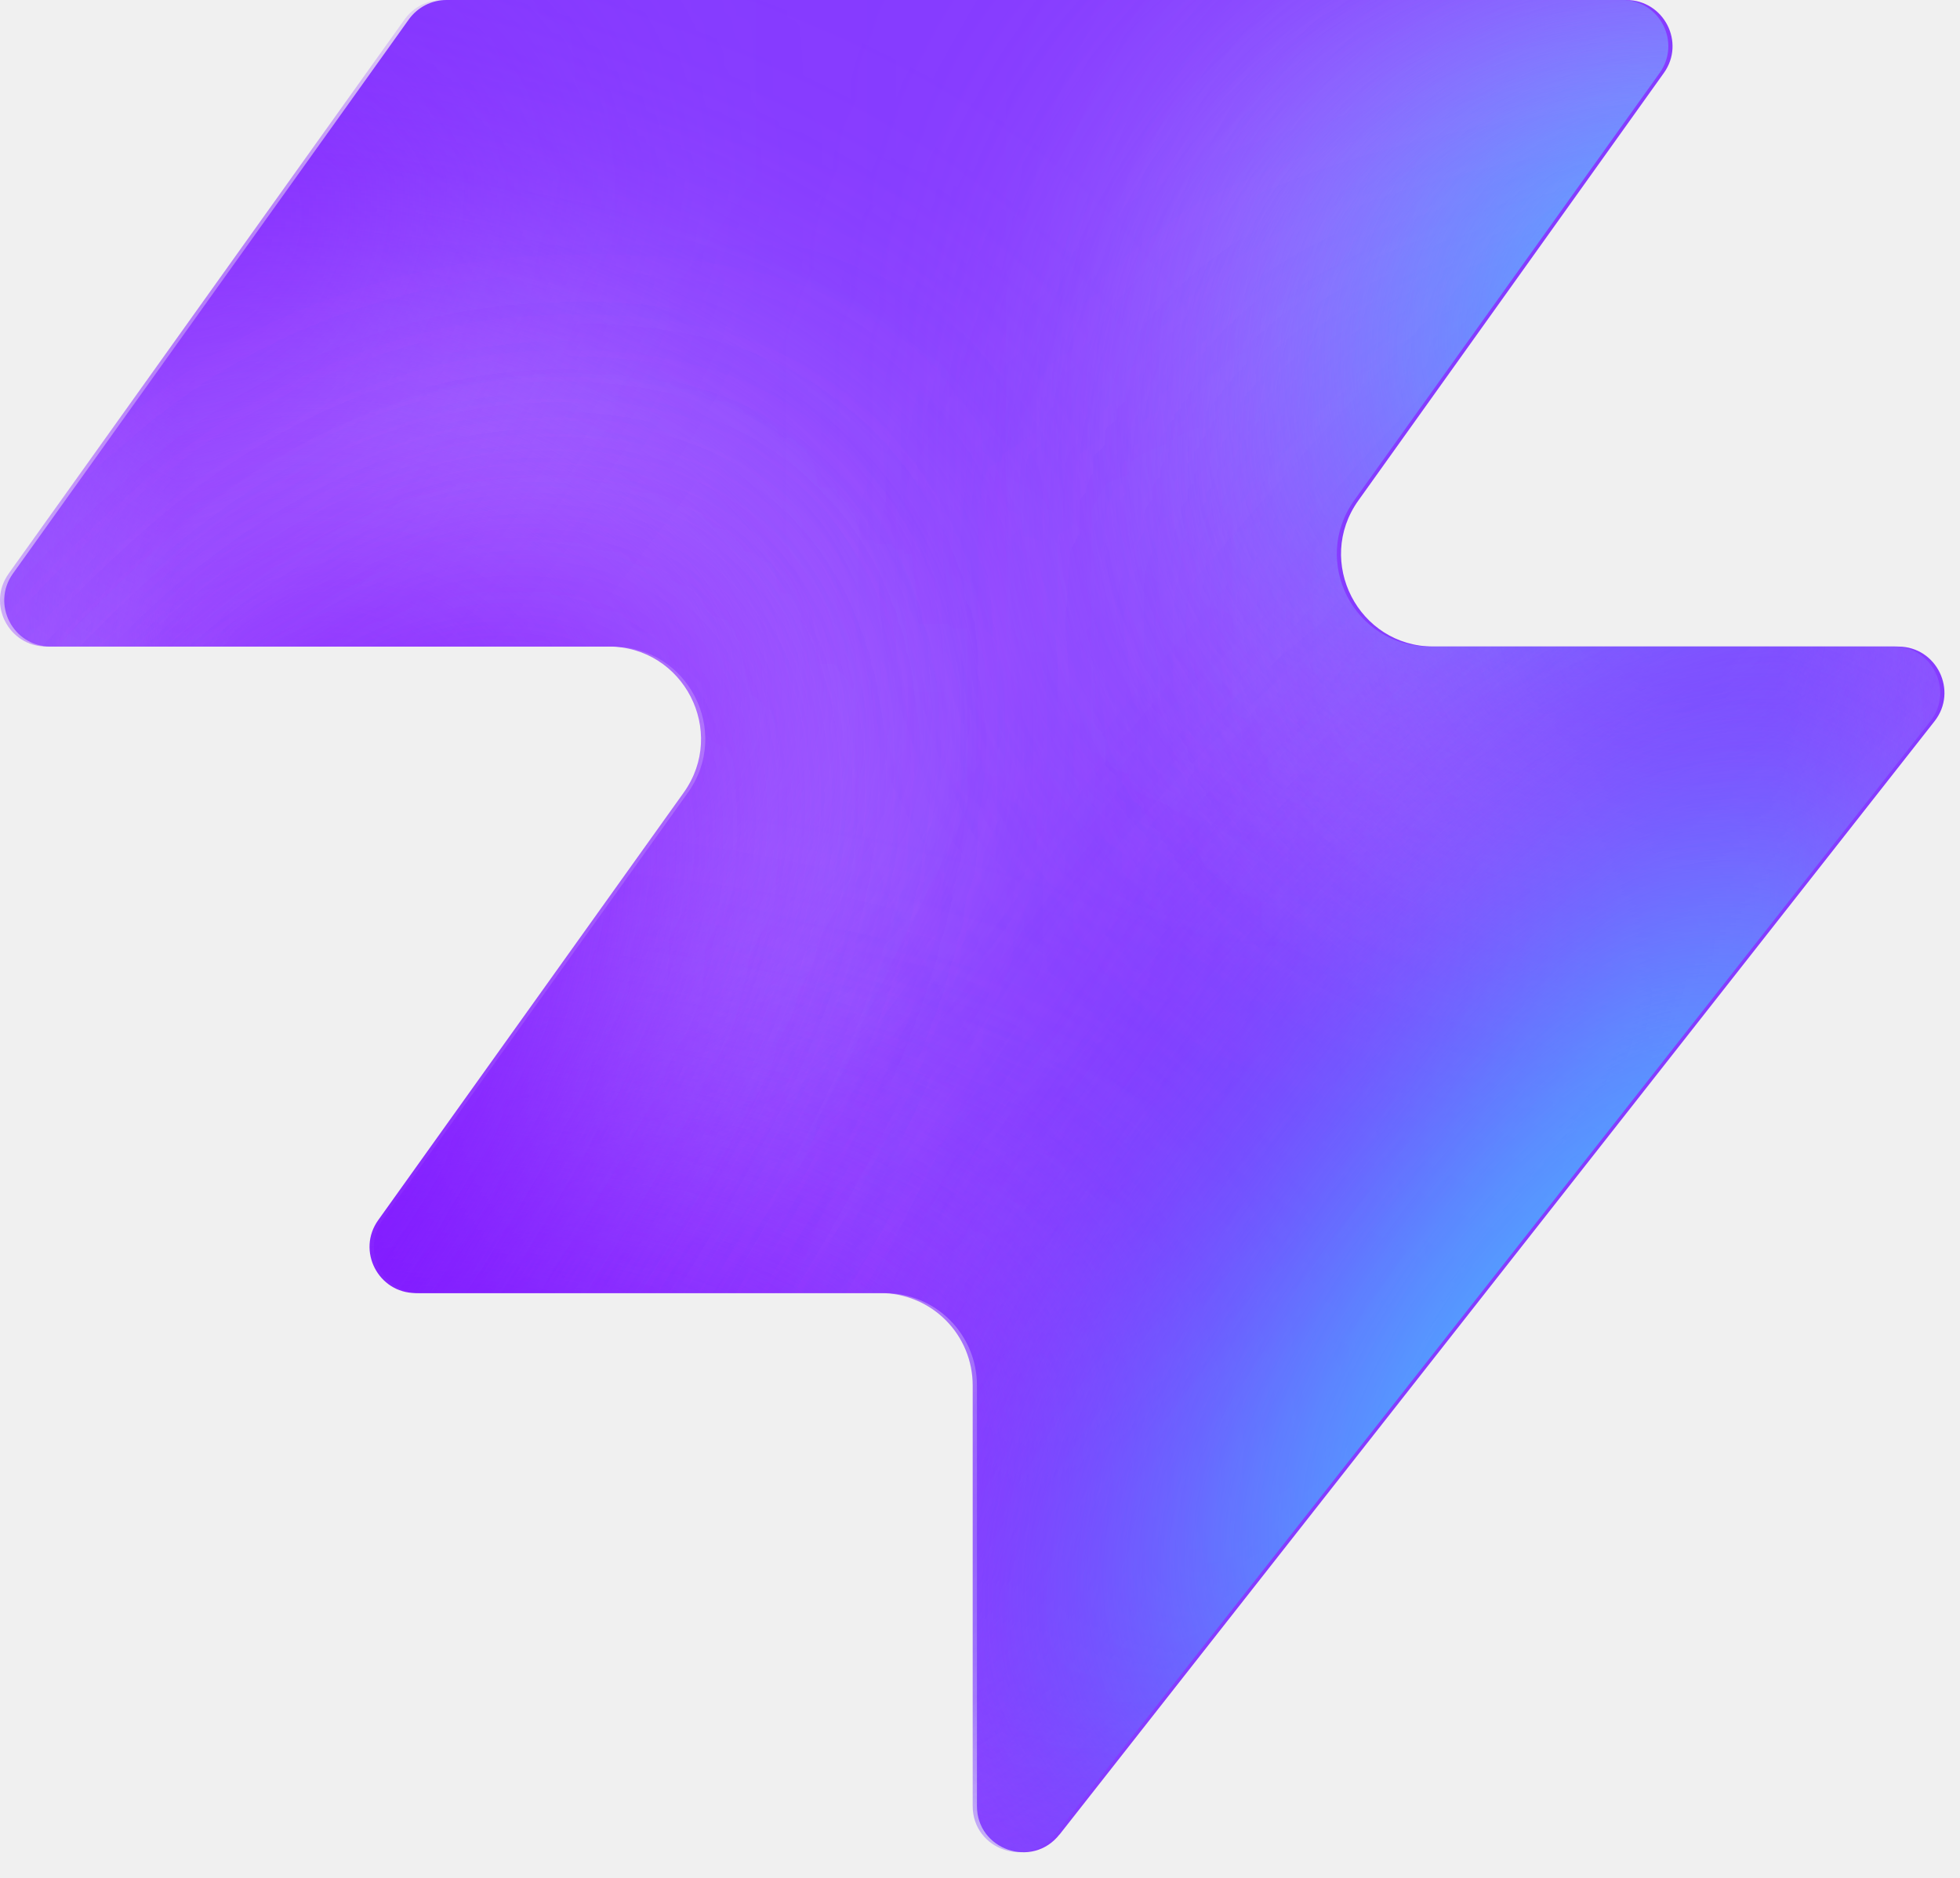
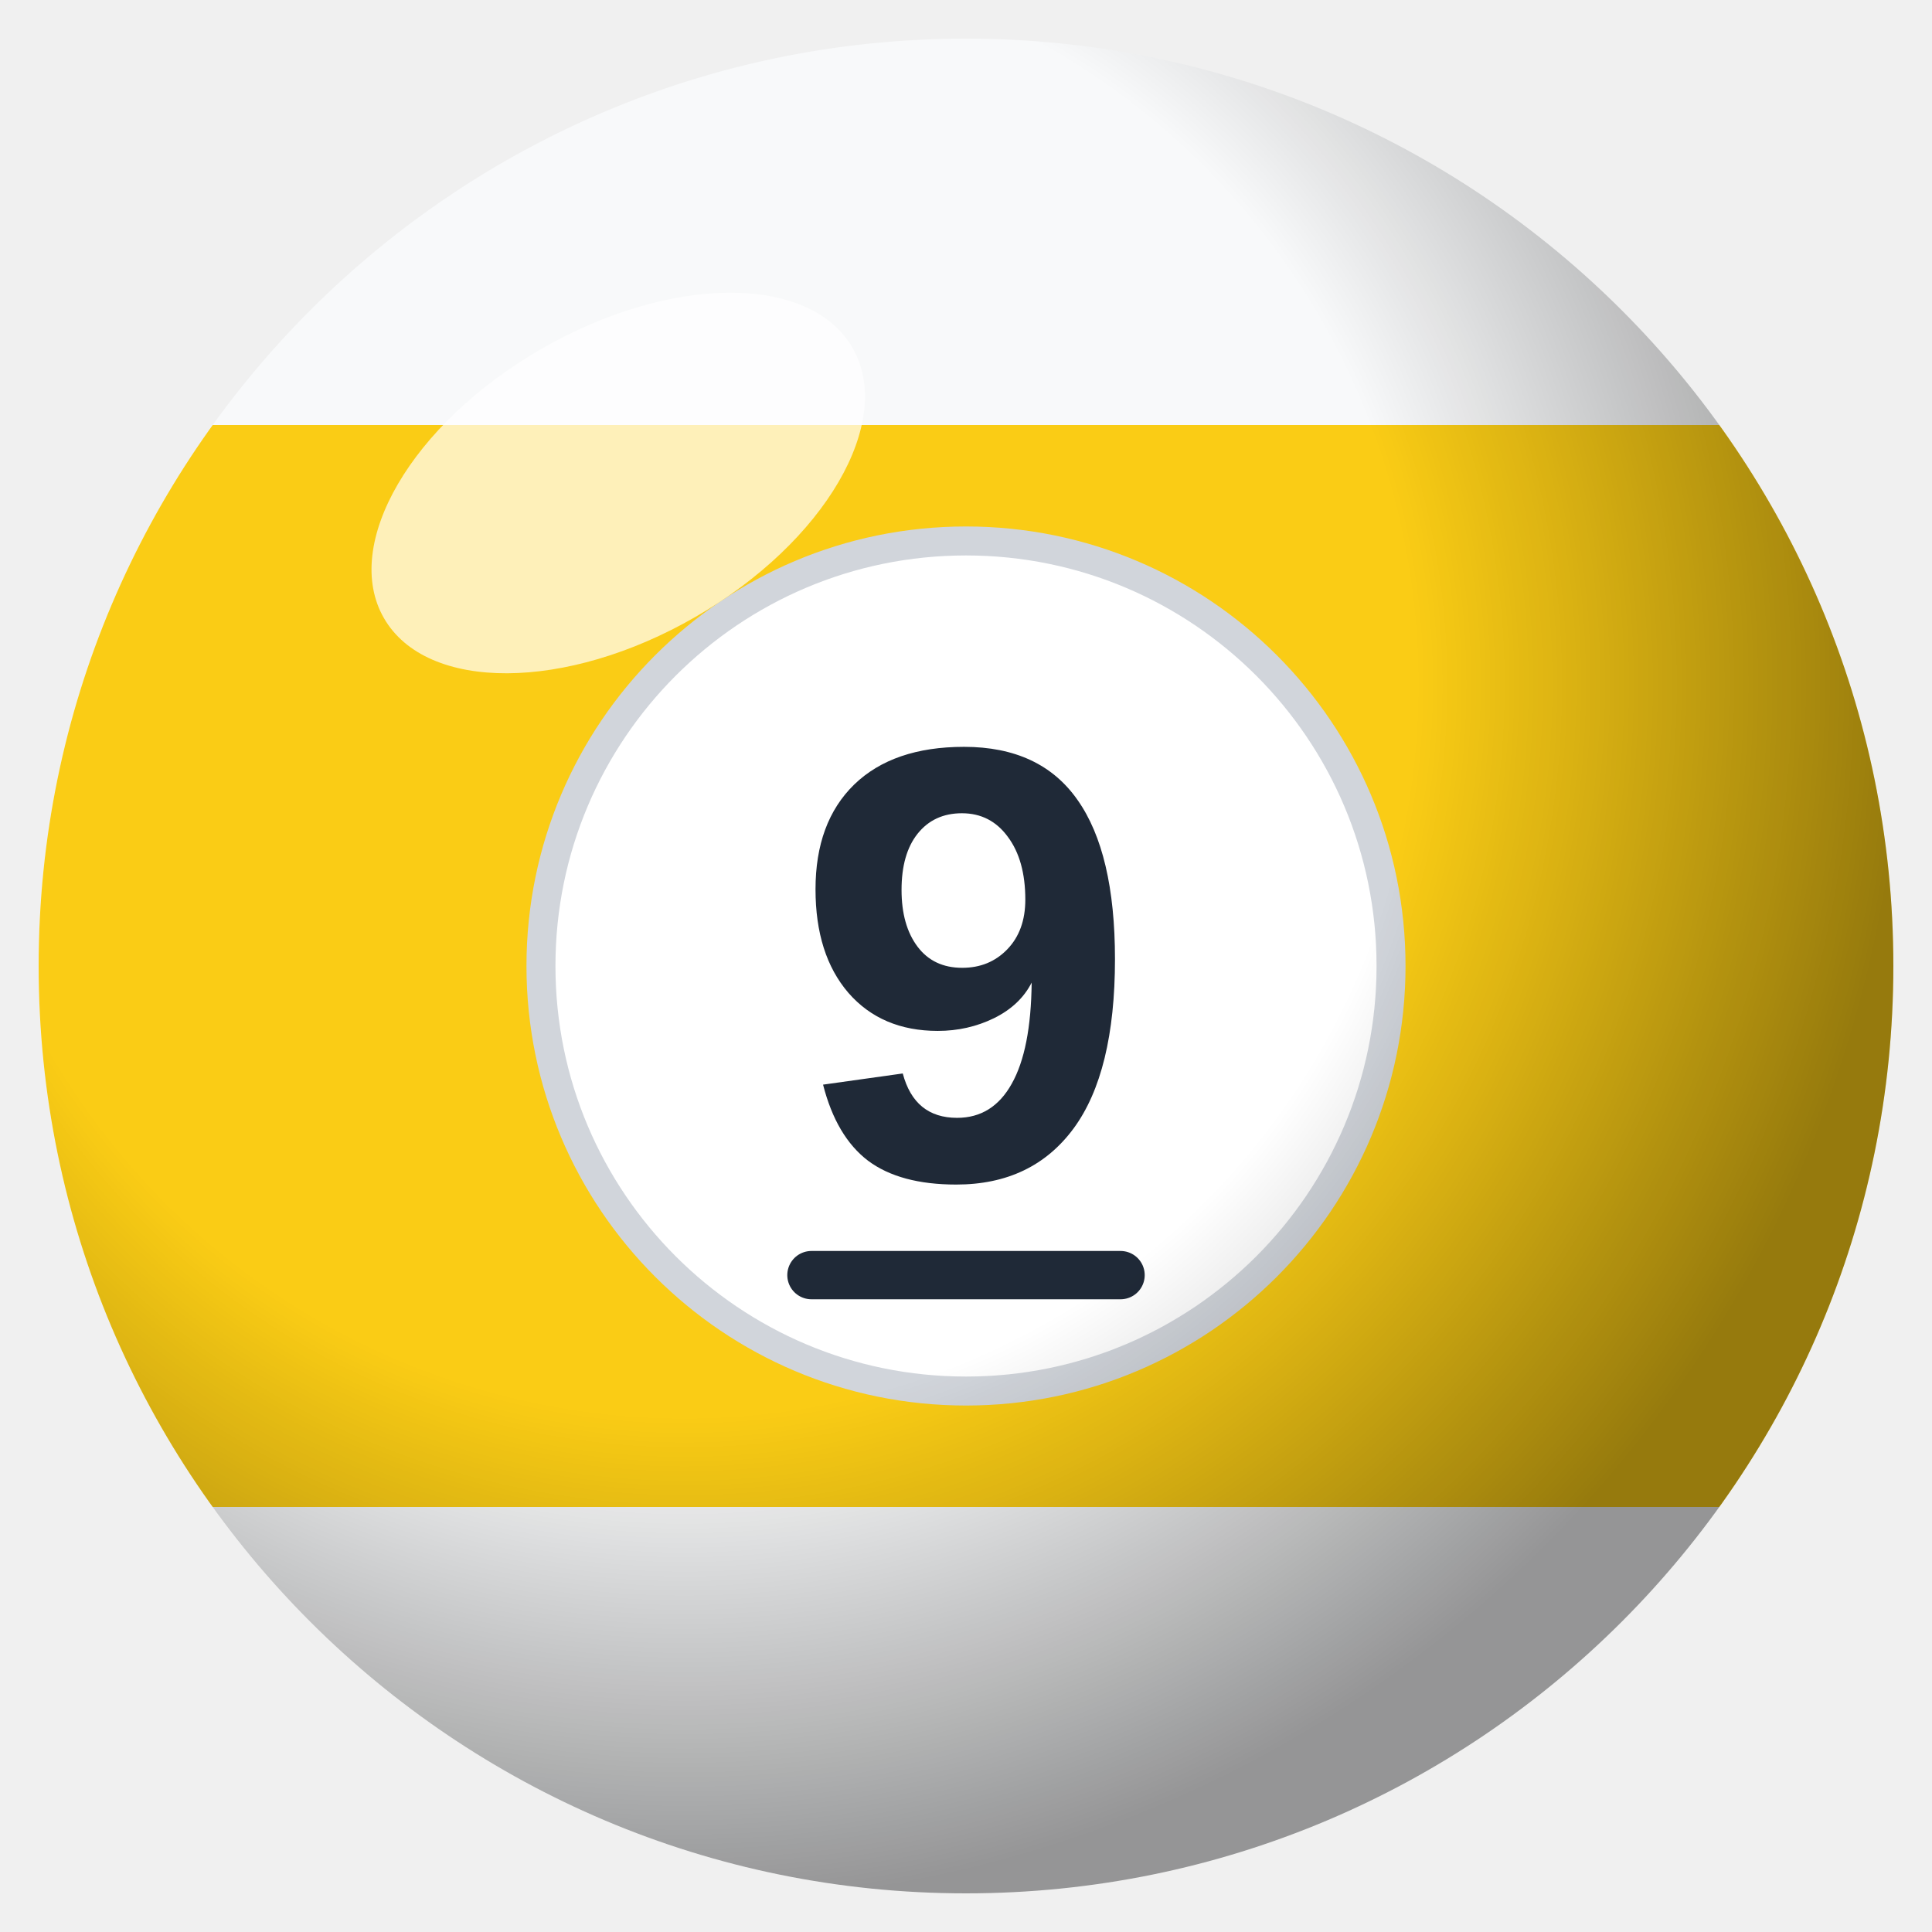
- <svg xmlns="http://www.w3.org/2000/svg" width="48" height="46" fill="none" viewBox="0 0 48 46">
-   <path fill="#863bff" d="M25.946 44.938c-.664.845-2.021.375-2.021-.698V33.937a2.26 2.26 0 0 0-2.262-2.262H10.287c-.92 0-1.456-1.04-.92-1.788l7.48-10.471c1.07-1.497 0-3.578-1.842-3.578H1.237c-.92 0-1.456-1.04-.92-1.788L10.013.474c.214-.297.556-.474.92-.474h28.894c.92 0 1.456 1.04.92 1.788l-7.48 10.471c-1.07 1.498 0 3.579 1.842 3.579h11.377c.943 0 1.473 1.088.89 1.83L25.947 44.94z" style="fill:#863bff;fill:color(display-p3 .525 .23 1);fill-opacity:1" />
-   <mask id="a" width="48" height="46" x="0" y="0" maskUnits="userSpaceOnUse" style="mask-type:alpha">
-     <path fill="#000" d="M25.842 44.938c-.664.844-2.021.375-2.021-.698V33.937a2.26 2.26 0 0 0-2.262-2.262H10.183c-.92 0-1.456-1.04-.92-1.788l7.48-10.471c1.07-1.498 0-3.579-1.842-3.579H1.133c-.92 0-1.456-1.04-.92-1.787L9.91.473c.214-.297.556-.474.92-.474h28.894c.92 0 1.456 1.04.92 1.788l-7.48 10.471c-1.07 1.498 0 3.578 1.842 3.578h11.377c.943 0 1.473 1.088.89 1.832L25.843 44.94z" style="fill:#000;fill-opacity:1" />
-   </mask>
-   <g mask="url(#a)">
-     <g filter="url(#b)">
-       <ellipse cx="5.508" cy="14.704" fill="#ede6ff" rx="5.508" ry="14.704" style="fill:#ede6ff;fill:color(display-p3 .927 .903 1);fill-opacity:1" transform="matrix(.00324 1 1 -.00324 -4.47 31.516)" />
-     </g>
-     <g filter="url(#c)">
-       <ellipse cx="10.399" cy="29.851" fill="#ede6ff" rx="10.399" ry="29.851" style="fill:#ede6ff;fill:color(display-p3 .927 .903 1);fill-opacity:1" transform="matrix(.00324 1 1 -.00324 -39.328 7.883)" />
-     </g>
-     <g filter="url(#d)">
-       <ellipse cx="5.508" cy="30.487" fill="#7e14ff" rx="5.508" ry="30.487" style="fill:#7e14ff;fill:color(display-p3 .492 .077 1);fill-opacity:1" transform="rotate(89.814 -25.913 -14.639)scale(1 -1)" />
-     </g>
-     <g filter="url(#e)">
-       <ellipse cx="5.508" cy="30.599" fill="#7e14ff" rx="5.508" ry="30.599" style="fill:#7e14ff;fill:color(display-p3 .492 .077 1);fill-opacity:1" transform="rotate(89.814 -32.644 -3.334)scale(1 -1)" />
-     </g>
-     <g filter="url(#f)">
-       <ellipse cx="5.508" cy="30.599" fill="#7e14ff" rx="5.508" ry="30.599" style="fill:#7e14ff;fill:color(display-p3 .492 .077 1);fill-opacity:1" transform="matrix(.00324 1 1 -.00324 -34.34 30.47)" />
-     </g>
-     <g filter="url(#g)">
-       <ellipse cx="14.072" cy="22.078" fill="#ede6ff" rx="14.072" ry="22.078" style="fill:#ede6ff;fill:color(display-p3 .927 .903 1);fill-opacity:1" transform="rotate(93.35 24.506 48.493)scale(-1 1)" />
-     </g>
-     <g filter="url(#h)">
-       <ellipse cx="3.47" cy="21.501" fill="#7e14ff" rx="3.47" ry="21.501" style="fill:#7e14ff;fill:color(display-p3 .492 .077 1);fill-opacity:1" transform="rotate(89.009 28.708 47.59)scale(-1 1)" />
-     </g>
-     <g filter="url(#i)">
-       <ellipse cx="3.47" cy="21.501" fill="#7e14ff" rx="3.47" ry="21.501" style="fill:#7e14ff;fill:color(display-p3 .492 .077 1);fill-opacity:1" transform="rotate(89.009 28.708 47.59)scale(-1 1)" />
-     </g>
-     <g filter="url(#j)">
-       <ellipse cx=".387" cy="8.972" fill="#7e14ff" rx="4.407" ry="29.108" style="fill:#7e14ff;fill:color(display-p3 .492 .077 1);fill-opacity:1" transform="rotate(39.51 .387 8.972)" />
-     </g>
-     <g filter="url(#k)">
-       <ellipse cx="47.523" cy="-6.092" fill="#7e14ff" rx="4.407" ry="29.108" style="fill:#7e14ff;fill:color(display-p3 .492 .077 1);fill-opacity:1" transform="rotate(37.892 47.523 -6.092)" />
-     </g>
-     <g filter="url(#l)">
-       <ellipse cx="41.412" cy="6.333" fill="#47bfff" rx="5.971" ry="9.665" style="fill:#47bfff;fill:color(display-p3 .28 .748 1);fill-opacity:1" transform="rotate(37.892 41.412 6.333)" />
-     </g>
-     <g filter="url(#m)">
-       <ellipse cx="-1.879" cy="38.332" fill="#7e14ff" rx="4.407" ry="29.108" style="fill:#7e14ff;fill:color(display-p3 .492 .077 1);fill-opacity:1" transform="rotate(37.892 -1.88 38.332)" />
-     </g>
-     <g filter="url(#n)">
-       <ellipse cx="-1.879" cy="38.332" fill="#7e14ff" rx="4.407" ry="29.108" style="fill:#7e14ff;fill:color(display-p3 .492 .077 1);fill-opacity:1" transform="rotate(37.892 -1.88 38.332)" />
-     </g>
-     <g filter="url(#o)">
-       <ellipse cx="35.651" cy="29.907" fill="#7e14ff" rx="4.407" ry="29.108" style="fill:#7e14ff;fill:color(display-p3 .492 .077 1);fill-opacity:1" transform="rotate(37.892 35.651 29.907)" />
-     </g>
-     <g filter="url(#p)">
-       <ellipse cx="38.418" cy="32.4" fill="#47bfff" rx="5.971" ry="15.297" style="fill:#47bfff;fill:color(display-p3 .28 .748 1);fill-opacity:1" transform="rotate(37.892 38.418 32.4)" />
-     </g>
-   </g>
+ <svg xmlns="http://www.w3.org/2000/svg" viewBox="0 0 100 100">
  <defs>
-     <filter id="b" width="60.045" height="41.654" x="-19.77" y="16.149" color-interpolation-filters="sRGB" filterUnits="userSpaceOnUse">
-       <feFlood flood-opacity="0" result="BackgroundImageFix" />
-       <feBlend in="SourceGraphic" in2="BackgroundImageFix" result="shape" />
-       <feGaussianBlur result="effect1_foregroundBlur_2002_17158" stdDeviation="7.659" />
-     </filter>
-     <filter id="c" width="90.34" height="51.437" x="-54.613" y="-7.533" color-interpolation-filters="sRGB" filterUnits="userSpaceOnUse">
-       <feFlood flood-opacity="0" result="BackgroundImageFix" />
-       <feBlend in="SourceGraphic" in2="BackgroundImageFix" result="shape" />
-       <feGaussianBlur result="effect1_foregroundBlur_2002_17158" stdDeviation="7.659" />
-     </filter>
-     <filter id="d" width="79.355" height="29.4" x="-49.64" y="2.03" color-interpolation-filters="sRGB" filterUnits="userSpaceOnUse">
-       <feFlood flood-opacity="0" result="BackgroundImageFix" />
-       <feBlend in="SourceGraphic" in2="BackgroundImageFix" result="shape" />
-       <feGaussianBlur result="effect1_foregroundBlur_2002_17158" stdDeviation="4.596" />
-     </filter>
-     <filter id="e" width="79.579" height="29.4" x="-45.045" y="20.029" color-interpolation-filters="sRGB" filterUnits="userSpaceOnUse">
-       <feFlood flood-opacity="0" result="BackgroundImageFix" />
-       <feBlend in="SourceGraphic" in2="BackgroundImageFix" result="shape" />
-       <feGaussianBlur result="effect1_foregroundBlur_2002_17158" stdDeviation="4.596" />
-     </filter>
-     <filter id="f" width="79.579" height="29.4" x="-43.513" y="21.178" color-interpolation-filters="sRGB" filterUnits="userSpaceOnUse">
-       <feFlood flood-opacity="0" result="BackgroundImageFix" />
-       <feBlend in="SourceGraphic" in2="BackgroundImageFix" result="shape" />
-       <feGaussianBlur result="effect1_foregroundBlur_2002_17158" stdDeviation="4.596" />
-     </filter>
-     <filter id="g" width="74.749" height="58.852" x="15.756" y="-17.901" color-interpolation-filters="sRGB" filterUnits="userSpaceOnUse">
-       <feFlood flood-opacity="0" result="BackgroundImageFix" />
-       <feBlend in="SourceGraphic" in2="BackgroundImageFix" result="shape" />
-       <feGaussianBlur result="effect1_foregroundBlur_2002_17158" stdDeviation="7.659" />
-     </filter>
-     <filter id="h" width="61.377" height="25.362" x="23.548" y="2.284" color-interpolation-filters="sRGB" filterUnits="userSpaceOnUse">
-       <feFlood flood-opacity="0" result="BackgroundImageFix" />
-       <feBlend in="SourceGraphic" in2="BackgroundImageFix" result="shape" />
-       <feGaussianBlur result="effect1_foregroundBlur_2002_17158" stdDeviation="4.596" />
-     </filter>
-     <filter id="i" width="61.377" height="25.362" x="23.548" y="2.284" color-interpolation-filters="sRGB" filterUnits="userSpaceOnUse">
-       <feFlood flood-opacity="0" result="BackgroundImageFix" />
-       <feBlend in="SourceGraphic" in2="BackgroundImageFix" result="shape" />
-       <feGaussianBlur result="effect1_foregroundBlur_2002_17158" stdDeviation="4.596" />
-     </filter>
-     <filter id="j" width="56.045" height="63.649" x="-27.636" y="-22.853" color-interpolation-filters="sRGB" filterUnits="userSpaceOnUse">
-       <feFlood flood-opacity="0" result="BackgroundImageFix" />
-       <feBlend in="SourceGraphic" in2="BackgroundImageFix" result="shape" />
-       <feGaussianBlur result="effect1_foregroundBlur_2002_17158" stdDeviation="4.596" />
-     </filter>
-     <filter id="k" width="54.814" height="64.646" x="20.116" y="-38.415" color-interpolation-filters="sRGB" filterUnits="userSpaceOnUse">
-       <feFlood flood-opacity="0" result="BackgroundImageFix" />
-       <feBlend in="SourceGraphic" in2="BackgroundImageFix" result="shape" />
-       <feGaussianBlur result="effect1_foregroundBlur_2002_17158" stdDeviation="4.596" />
-     </filter>
-     <filter id="l" width="33.541" height="35.313" x="24.641" y="-11.323" color-interpolation-filters="sRGB" filterUnits="userSpaceOnUse">
-       <feFlood flood-opacity="0" result="BackgroundImageFix" />
-       <feBlend in="SourceGraphic" in2="BackgroundImageFix" result="shape" />
-       <feGaussianBlur result="effect1_foregroundBlur_2002_17158" stdDeviation="4.596" />
-     </filter>
-     <filter id="m" width="54.814" height="64.646" x="-29.286" y="6.009" color-interpolation-filters="sRGB" filterUnits="userSpaceOnUse">
-       <feFlood flood-opacity="0" result="BackgroundImageFix" />
-       <feBlend in="SourceGraphic" in2="BackgroundImageFix" result="shape" />
-       <feGaussianBlur result="effect1_foregroundBlur_2002_17158" stdDeviation="4.596" />
-     </filter>
-     <filter id="n" width="54.814" height="64.646" x="-29.286" y="6.009" color-interpolation-filters="sRGB" filterUnits="userSpaceOnUse">
-       <feFlood flood-opacity="0" result="BackgroundImageFix" />
-       <feBlend in="SourceGraphic" in2="BackgroundImageFix" result="shape" />
-       <feGaussianBlur result="effect1_foregroundBlur_2002_17158" stdDeviation="4.596" />
-     </filter>
-     <filter id="o" width="54.814" height="64.646" x="8.244" y="-2.416" color-interpolation-filters="sRGB" filterUnits="userSpaceOnUse">
-       <feFlood flood-opacity="0" result="BackgroundImageFix" />
-       <feBlend in="SourceGraphic" in2="BackgroundImageFix" result="shape" />
-       <feGaussianBlur result="effect1_foregroundBlur_2002_17158" stdDeviation="4.596" />
-     </filter>
-     <filter id="p" width="39.409" height="43.623" x="18.713" y="10.588" color-interpolation-filters="sRGB" filterUnits="userSpaceOnUse">
-       <feFlood flood-opacity="0" result="BackgroundImageFix" />
-       <feBlend in="SourceGraphic" in2="BackgroundImageFix" result="shape" />
-       <feGaussianBlur result="effect1_foregroundBlur_2002_17158" stdDeviation="4.596" />
-     </filter>
+     <clipPath id="ballClip">
+       <circle cx="50" cy="50" r="48" />
+     </clipPath>
+     <radialGradient id="shadow" cx="35%" cy="35%" r="65%">
+       <stop offset="60%" stop-color="transparent" />
+       <stop offset="100%" stop-color="rgba(0,0,0,0.4)" />
+     </radialGradient>
  </defs>
+   <circle cx="50" cy="50" r="48" fill="#f8f9fa" />
+   <rect x="0" y="22" width="100" height="56" fill="#facc15" clip-path="url(#ballClip)" />
+   <circle cx="50" cy="50" r="22" fill="#ffffff" stroke="#d1d5db" stroke-width="1.5" />
+   <text x="50" y="61" font-family="Arial, Helvetica, sans-serif" font-weight="900" font-size="32" fill="#1f2937" text-anchor="middle">9</text>
+   <path d="M 42 66 L 58 66" stroke="#1f2937" stroke-width="2.5" stroke-linecap="round" />
+   <circle cx="50" cy="50" r="48" fill="url(#shadow)" />
+   <ellipse cx="32" cy="25" rx="14" ry="8" fill="#ffffff" opacity="0.7" transform="rotate(-30 32 25)" />
</svg>
